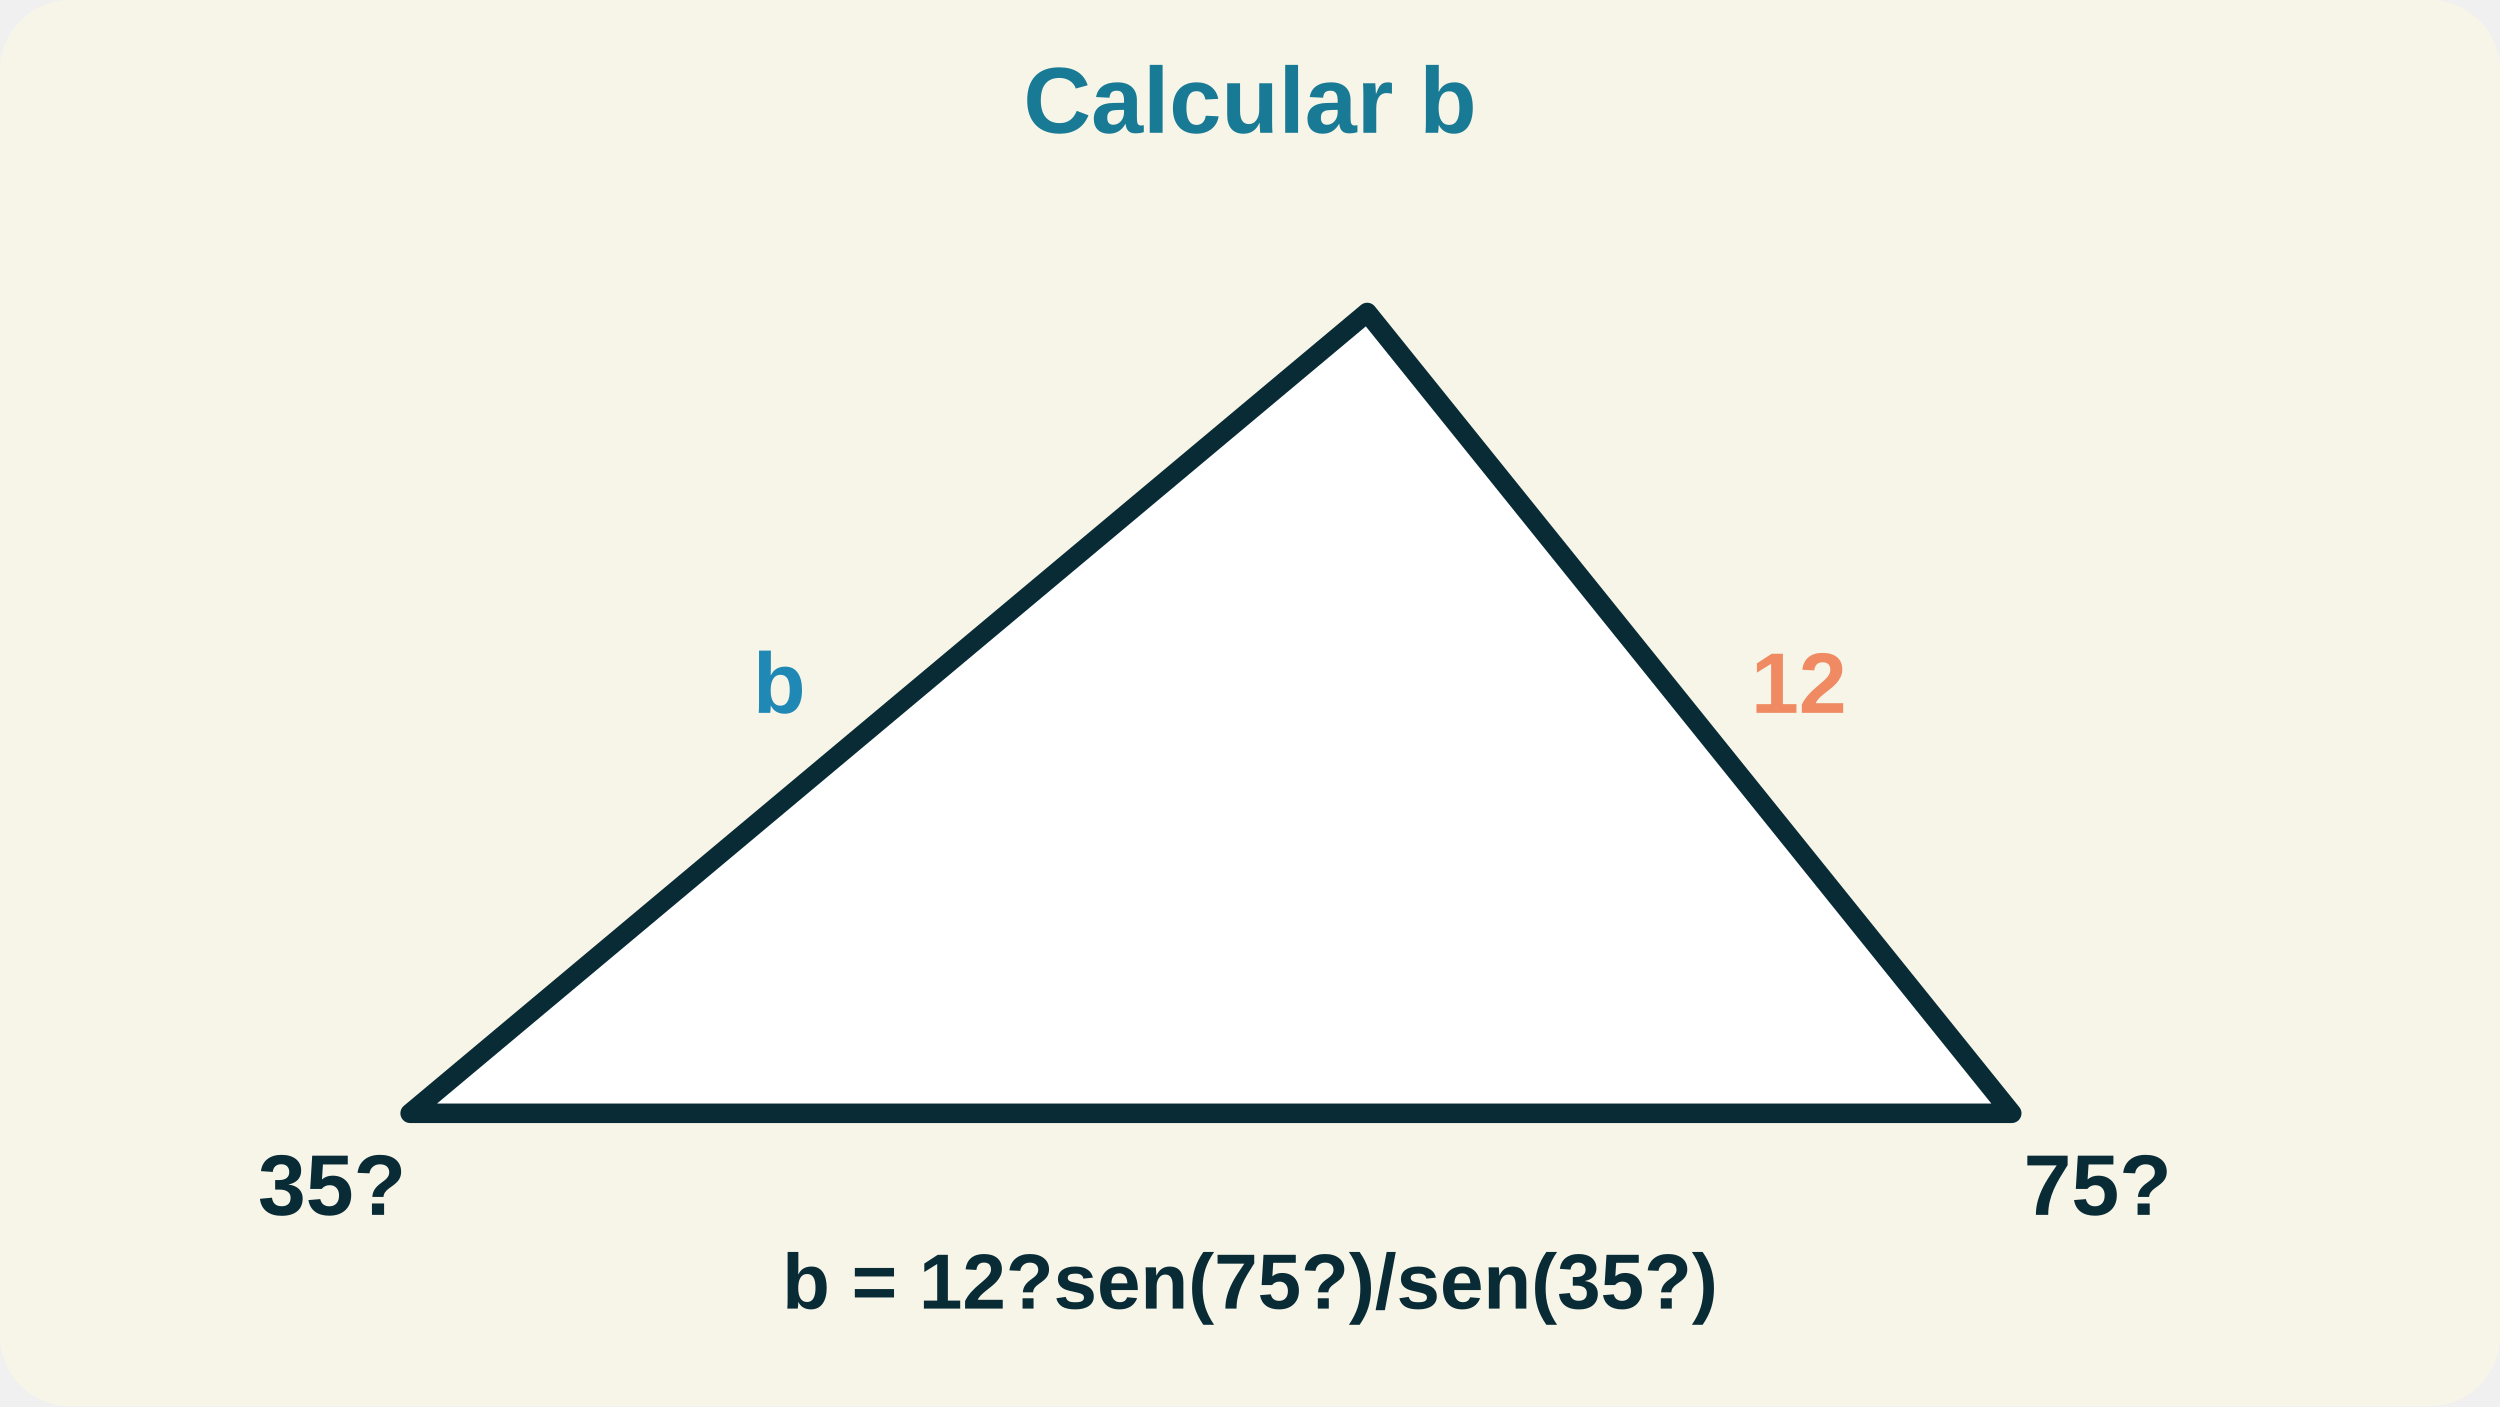
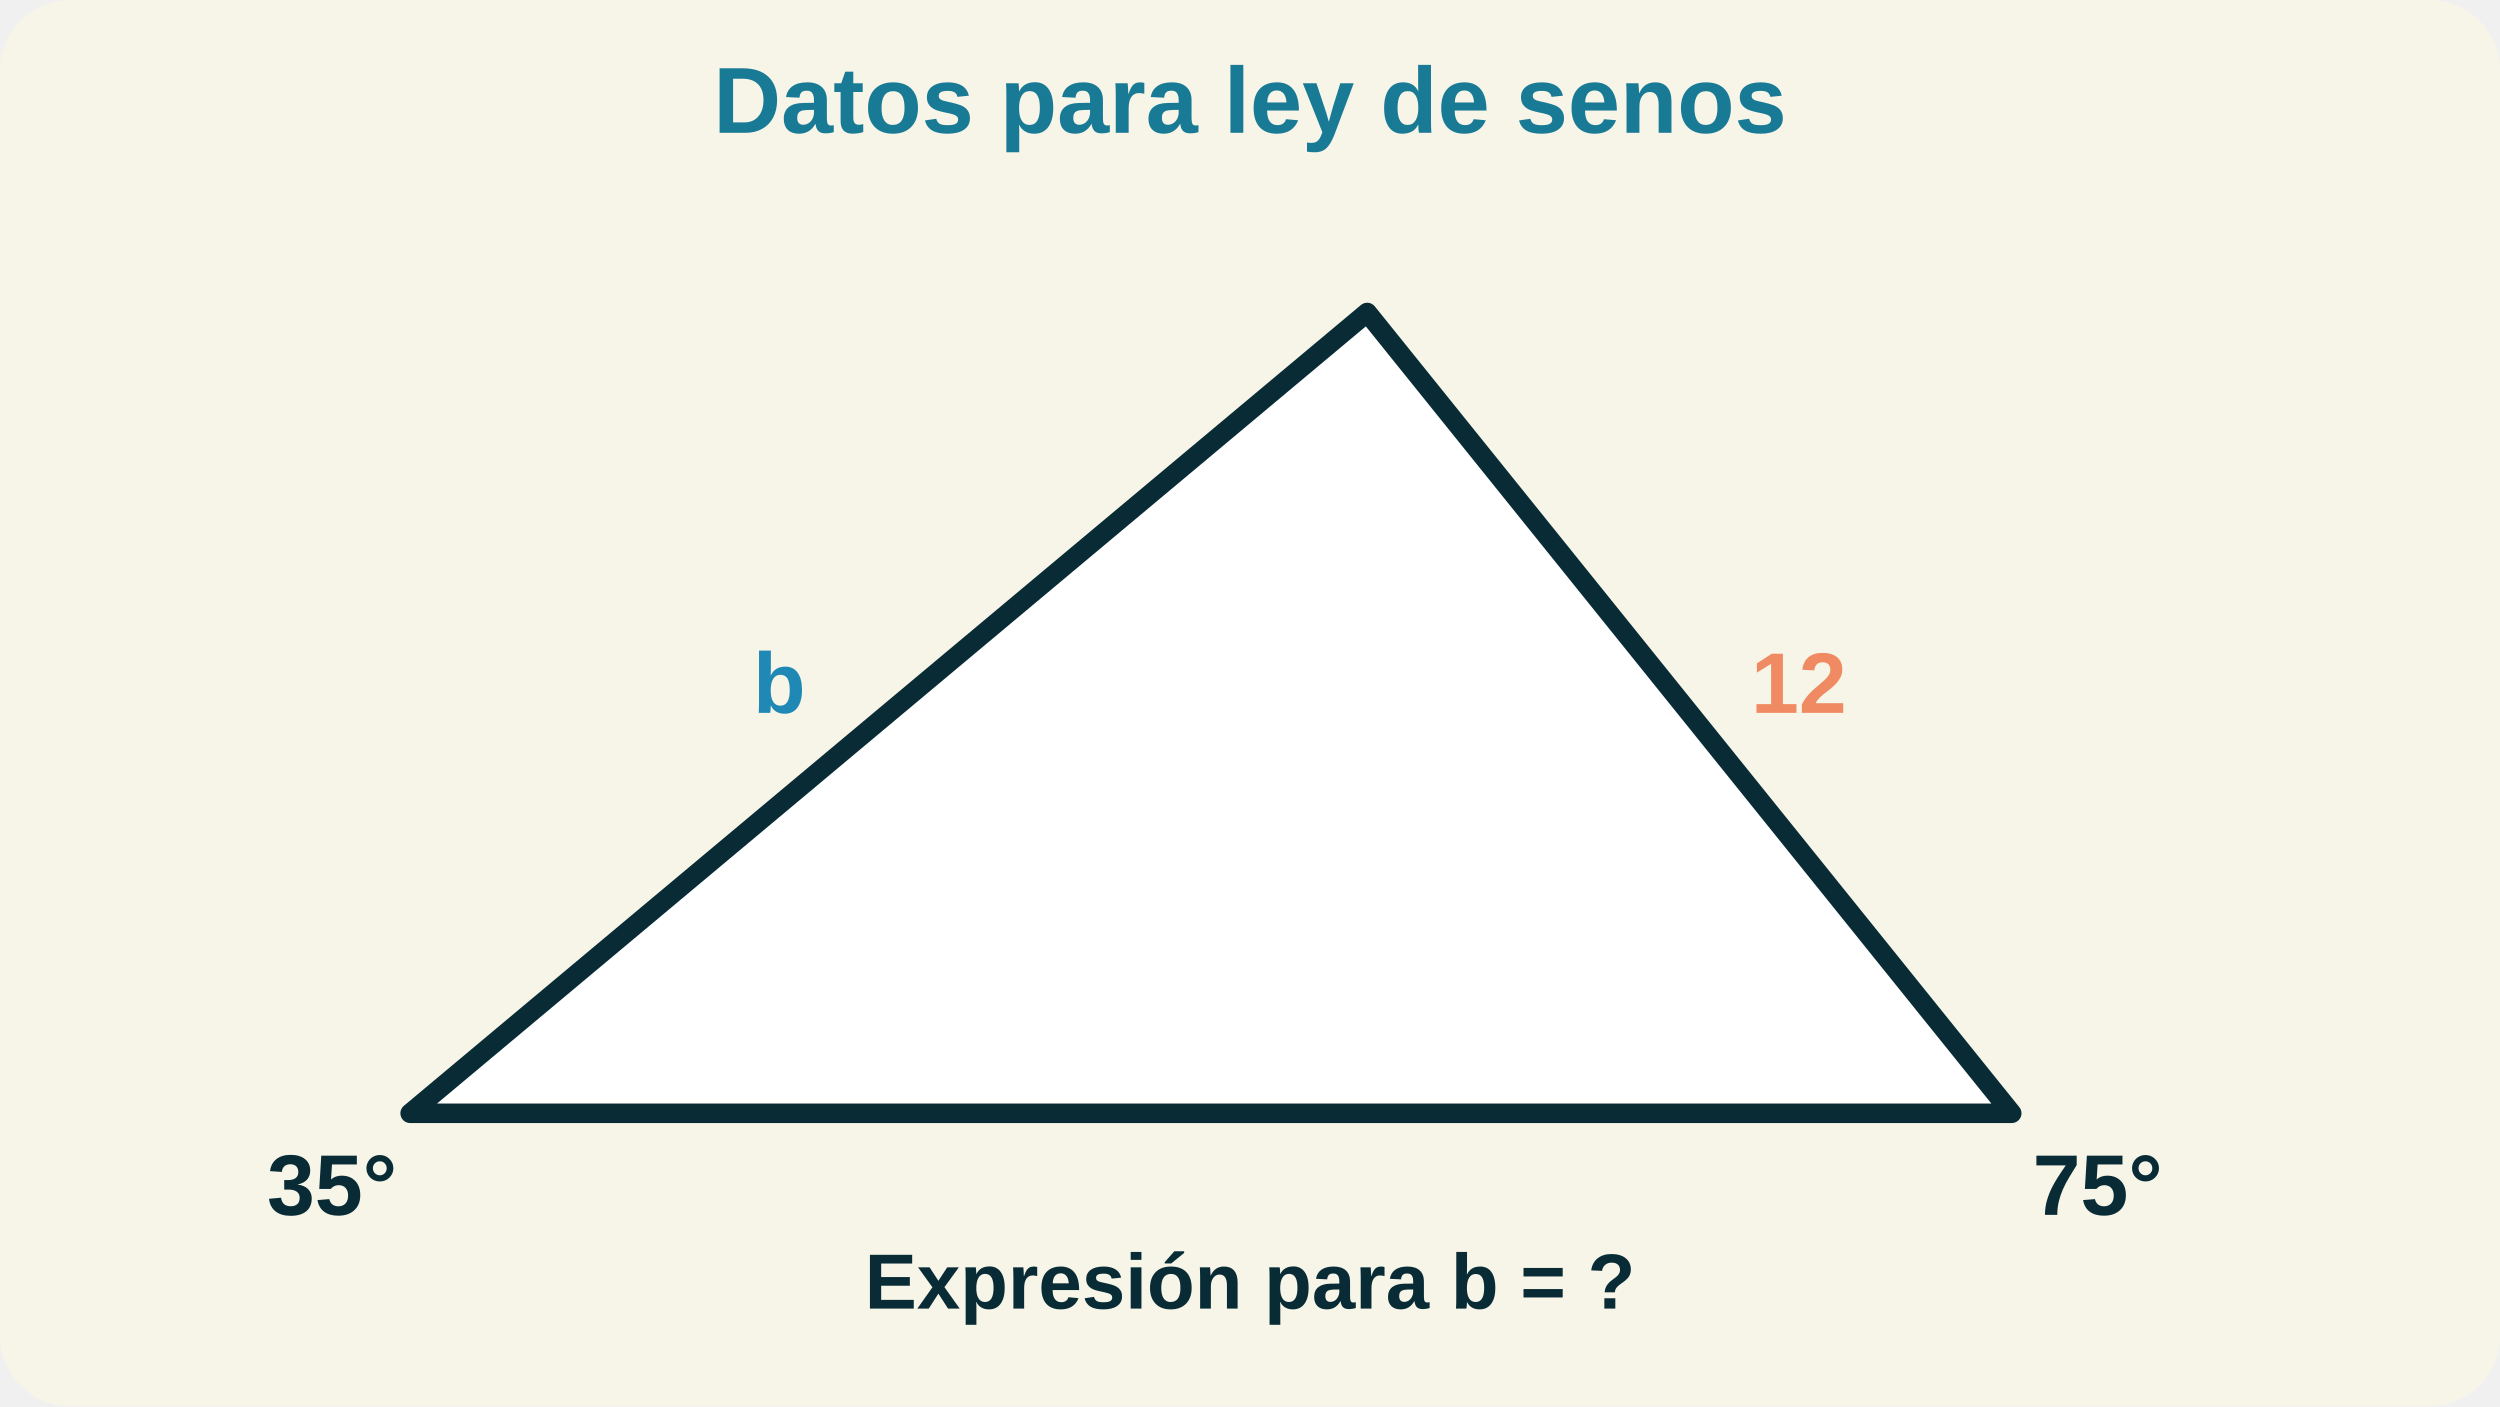
- <svg xmlns="http://www.w3.org/2000/svg" viewBox="0 0 640 360" role="img" aria-label="Calcular b">
+ <svg xmlns="http://www.w3.org/2000/svg" viewBox="0 0 640 360" role="img" aria-label="Datos para ley de senos">
  <defs>
    <marker id="arrow" viewBox="0 0 10 10" refX="8" refY="5" markerWidth="6" markerHeight="6" orient="auto-start-reverse">
      <path d="M 0 0 L 10 5 L 0 10 z" fill="#082b36" />
    </marker>
  </defs>
  <rect width="640" height="360" rx="18" fill="#f7f5e8" />
-   <text x="320" y="34" text-anchor="middle" font-size="24" font-weight="900" fill="#197a95" font-family="Arial, sans-serif">Calcular b</text>
+   <text x="320" y="34" text-anchor="middle" font-size="24" font-weight="900" fill="#197a95" font-family="Arial, sans-serif">Datos para ley de senos</text>
  <polygon points="105,285 515,285 350,80" fill="#ffffff" stroke="#082b36" stroke-width="5" stroke-linejoin="round" />
-   <text x="85" y="311" text-anchor="middle" font-size="22" font-weight="900" fill="#082b36" font-family="Arial, sans-serif">35?</text>
-   <text x="537" y="311" text-anchor="middle" font-size="22" font-weight="900" fill="#082b36" font-family="Arial, sans-serif">75?</text>
+   <text x="85" y="311" text-anchor="middle" font-size="22" font-weight="900" fill="#082b36" font-family="Arial, sans-serif">35°</text>
+   <text x="537" y="311" text-anchor="middle" font-size="22" font-weight="900" fill="#082b36" font-family="Arial, sans-serif">75°</text>
  <text x="350" y="62" text-anchor="middle" font-size="22" font-weight="900" fill="#082b36" font-family="Arial, sans-serif" />
  <text x="460.5" y="182.5" text-anchor="middle" font-size="22" font-weight="900" fill="#ef8a62" font-family="Arial, sans-serif">12</text>
  <text x="199.5" y="182.5" text-anchor="middle" font-size="22" font-weight="900" fill="#1f88b5" font-family="Arial, sans-serif">b</text>
-   <text x="310.0" y="319" text-anchor="middle" font-size="22" font-weight="900" fill="#2ea66f" font-family="Arial, sans-serif" />
-   <text x="320" y="335" text-anchor="middle" font-size="20" font-weight="800" fill="#082b36" font-family="Arial, sans-serif">b = 12?sen(75?)/sen(35?)</text>
+   <text x="320" y="335" text-anchor="middle" font-size="20" font-weight="800" fill="#082b36" font-family="Arial, sans-serif">Expresión para b = ?</text>
</svg>
